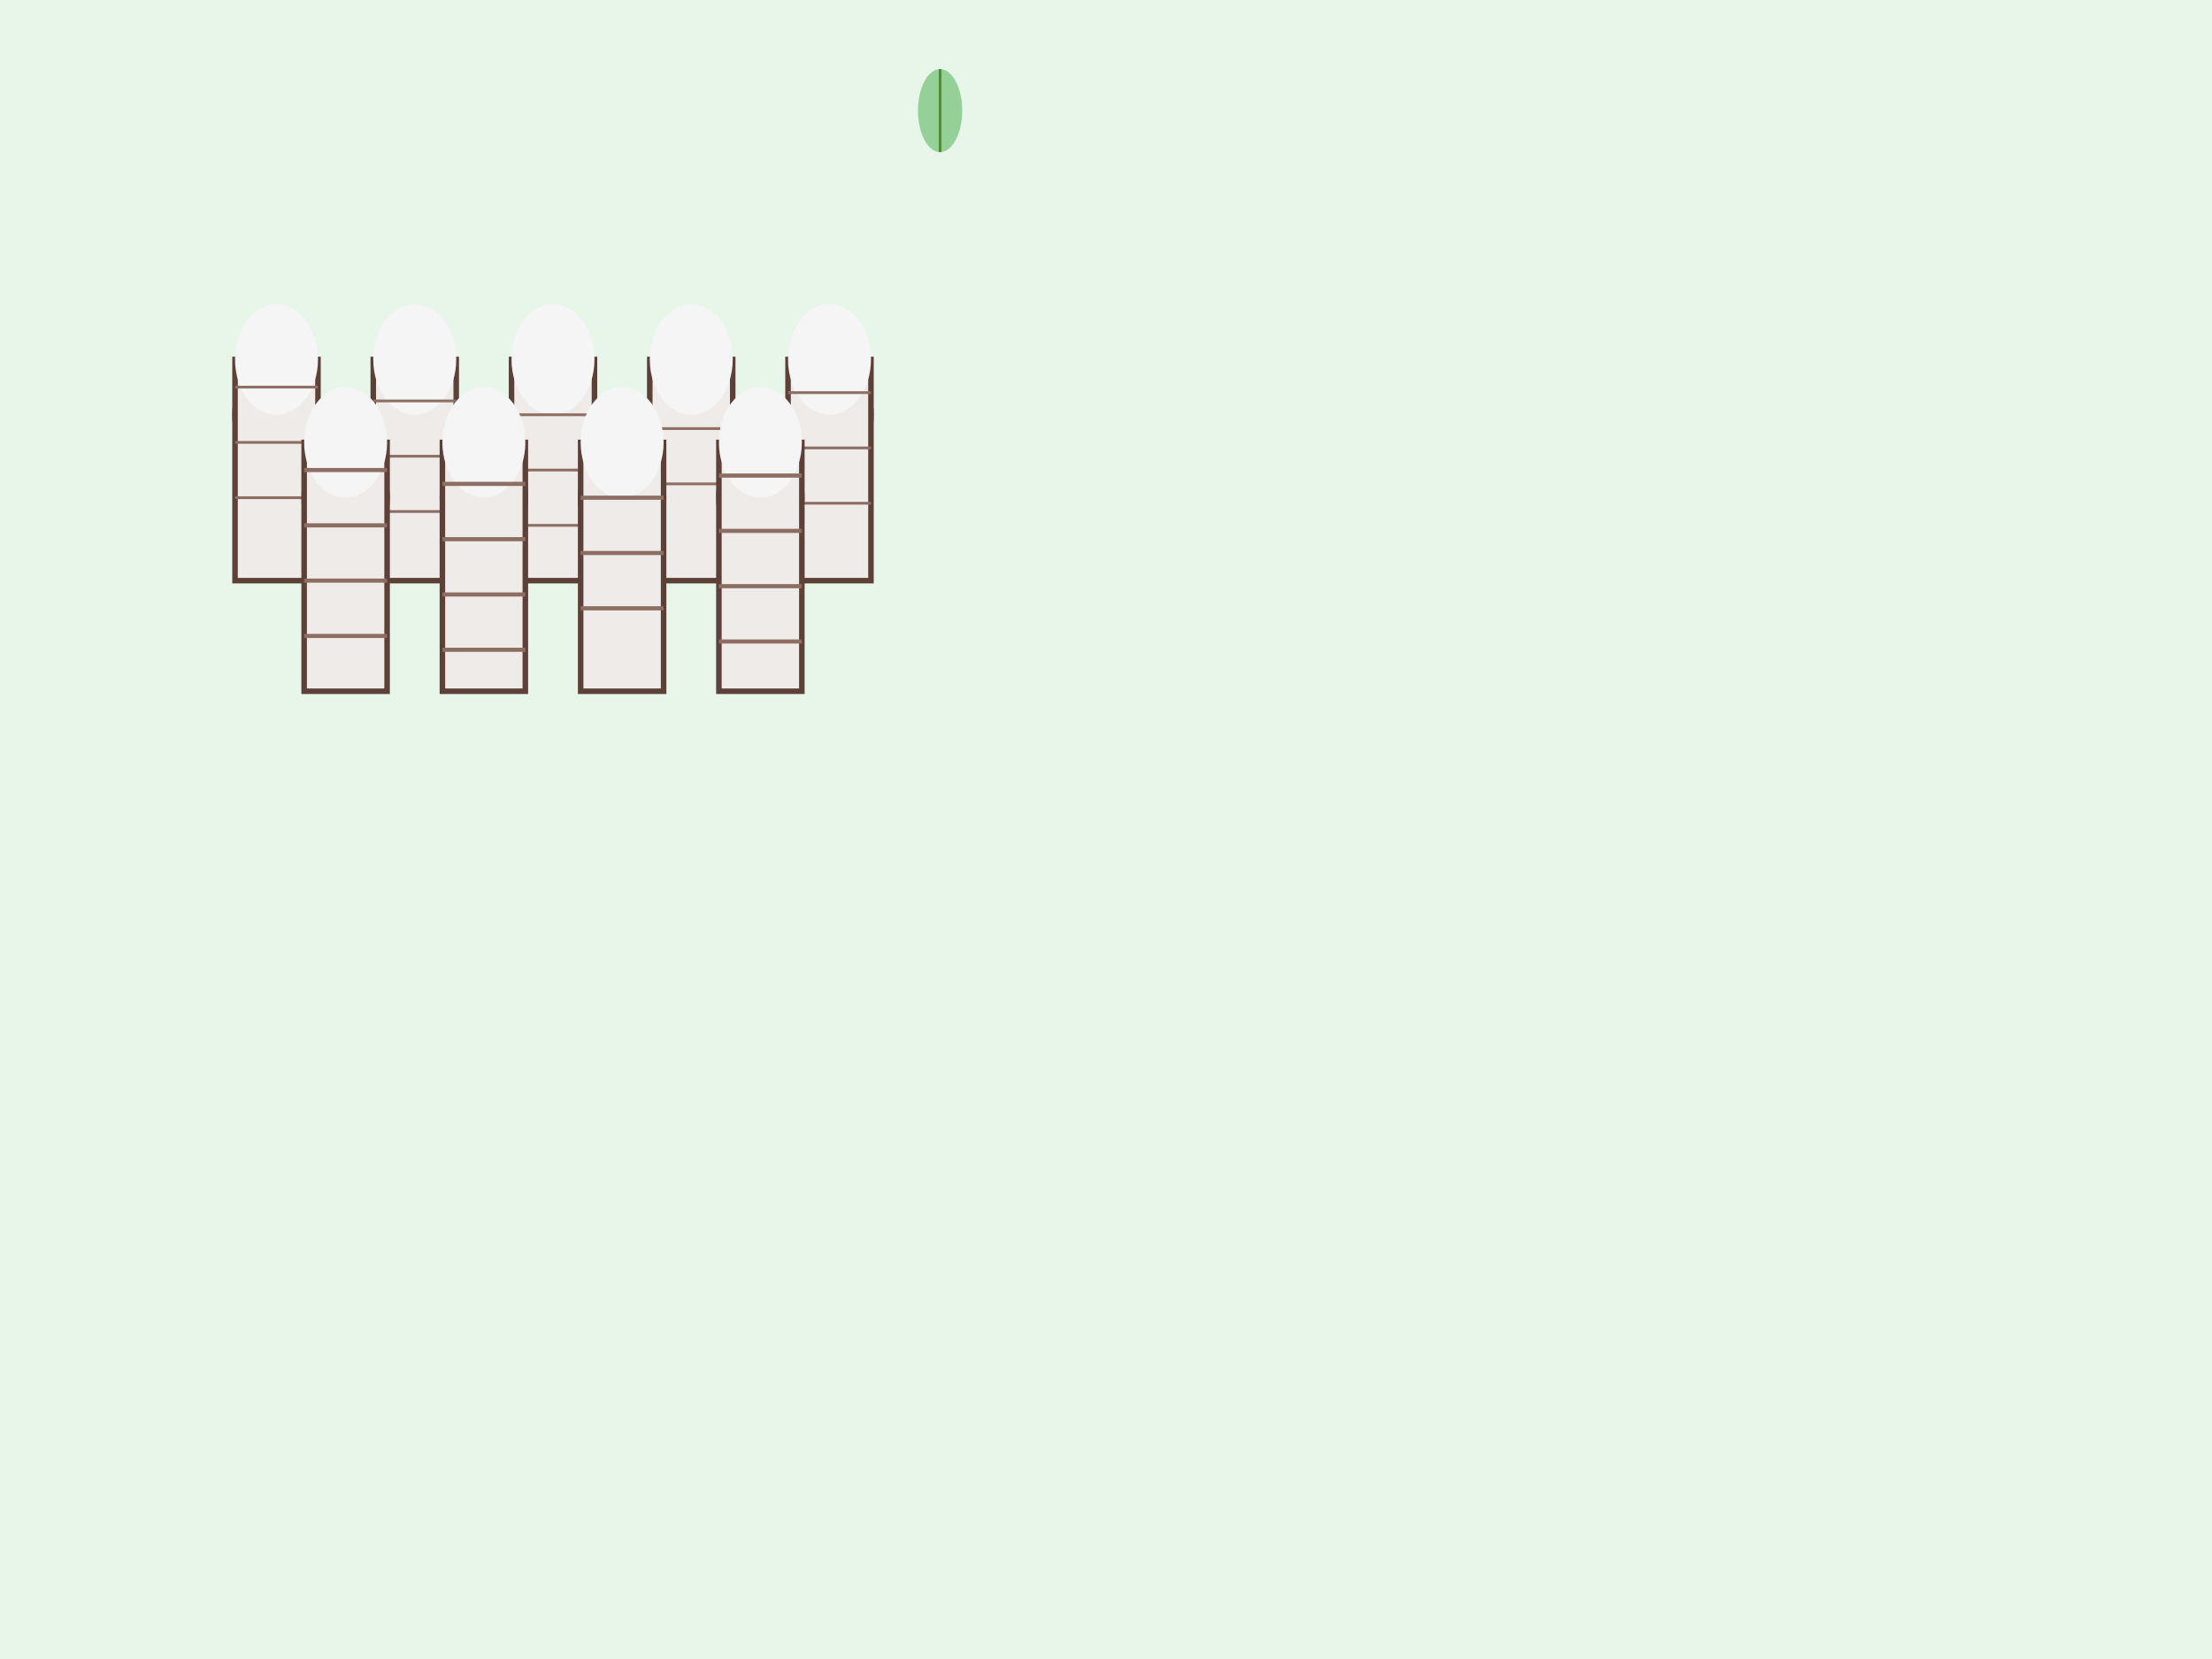
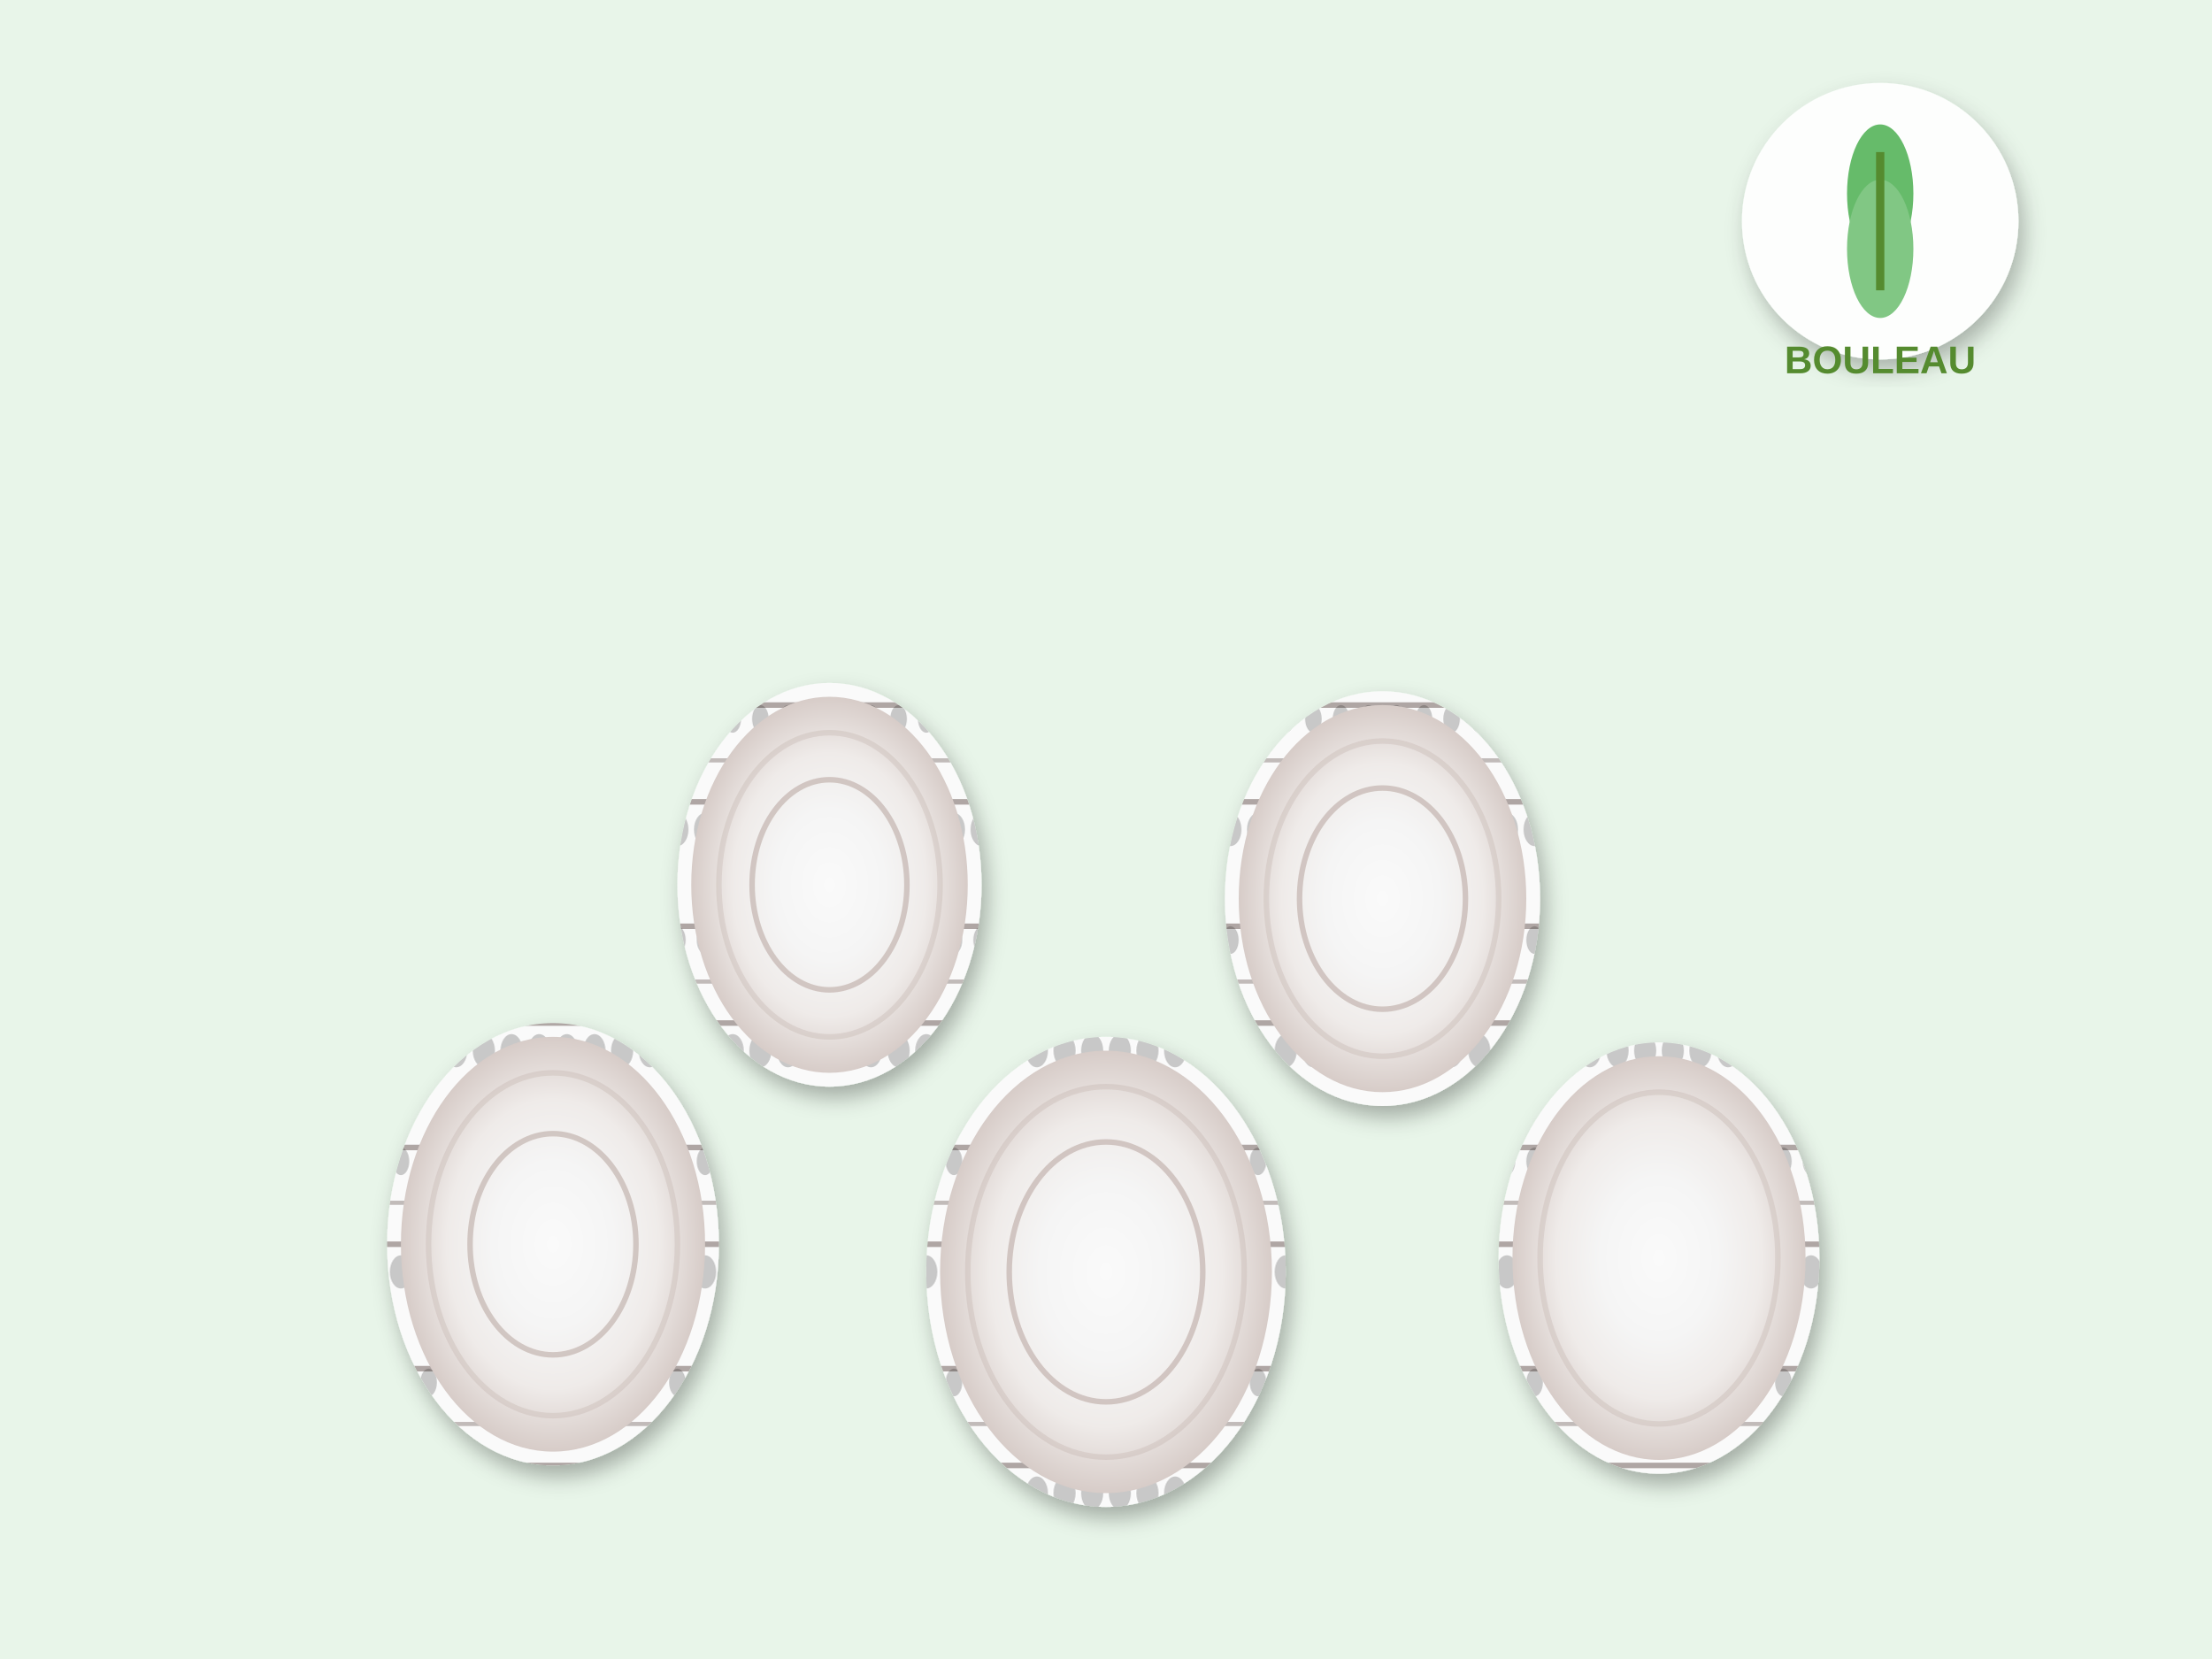
<svg xmlns="http://www.w3.org/2000/svg" width="800" height="600">
  <defs>
-     <radialGradient id="birchGradient" cx="50%" cy="30%">
-       <stop offset="0%" style="stop-color:#ffffff;stop-opacity:1" />
-       <stop offset="100%" style="stop-color:#d7ccc8;stop-opacity:1" />
+     <radialGradient id="birchEnd">
+       <stop offset="0%" stop-color="#fafafa" />
+       <stop offset="40%" stop-color="#f5f5f5" />
+       <stop offset="70%" stop-color="#efebe9" />
+       <stop offset="100%" stop-color="#d7ccc8" />
    </radialGradient>
-     <radialGradient id="birchEnd" cx="50%" cy="50%">
-       <stop offset="0%" style="stop-color:#fafafa;stop-opacity:1" />
-       <stop offset="60%" style="stop-color:#efebe9;stop-opacity:1" />
-       <stop offset="100%" style="stop-color:#d7ccc8;stop-opacity:1" />
-     </radialGradient>
-     <pattern id="birchBark" patternUnits="userSpaceOnUse" width="60" height="20">
-       <rect width="60" height="20" fill="#fafafa" />
-       <line x1="0" y1="10" x2="60" y2="10" stroke="#000" stroke-width="2" opacity="0.3" />
-       <line x1="0" y1="15" x2="60" y2="15" stroke="#000" stroke-width="1" opacity="0.2" />
-       <ellipse cx="15" cy="10" rx="8" ry="4" fill="#000" opacity="0.15" />
-       <ellipse cx="45" cy="12" rx="6" ry="3" fill="#000" opacity="0.15" />
+     <pattern id="birchBark" x="0" y="0" width="10" height="80" patternUnits="userSpaceOnUse">
+       <rect width="10" height="80" fill="#fafafa" />
+       <line x1="0" y1="15" x2="10" y2="15" stroke="#3e2723" stroke-width="2" opacity="0.4" />
+       <line x1="0" y1="35" x2="10" y2="35" stroke="#3e2723" stroke-width="1.5" opacity="0.3" />
+       <line x1="0" y1="50" x2="10" y2="50" stroke="#3e2723" stroke-width="2" opacity="0.4" />
+       <ellipse cx="5" cy="20" rx="3" ry="5" fill="#000" opacity="0.2" />
+       <ellipse cx="5" cy="60" rx="4" ry="6" fill="#000" opacity="0.2" />
    </pattern>
    <filter id="shadow">
      <feGaussianBlur in="SourceAlpha" stdDeviation="4" />
-       <feOffset dx="2" dy="4" result="offsetblur" />
+       <feOffset dx="2" dy="4" />
      <feComponentTransfer>
        <feFuncA type="linear" slope="0.3" />
      </feComponentTransfer>
      <feMerge>
        <feMergeNode />
        <feMergeNode in="SourceGraphic" />
      </feMerge>
    </filter>
  </defs>
  <rect width="800" height="600" fill="#e8f5e9" />
-   <g>
-     <ellipse cx="100" cy="150" rx="15" ry="20" fill="#d7ccc8" stroke="#5d4037" stroke-width="2" />
-     <rect x="85" y="130" width="30" height="80" fill="#efebe9" stroke="#5d4037" stroke-width="2" />
-     <ellipse cx="100" cy="130" rx="15" ry="20" fill="#f5f5f5" />
-     <line x1="85" y1="140" x2="115" y2="140" stroke="#8d6e63" stroke-width="1" />
-     <line x1="85" y1="160" x2="115" y2="160" stroke="#8d6e63" stroke-width="1" />
-     <line x1="85" y1="180" x2="115" y2="180" stroke="#8d6e63" stroke-width="1" />
-     <ellipse cx="150" cy="150" rx="15" ry="20" fill="#d7ccc8" stroke="#5d4037" stroke-width="2" />
-     <rect x="135" y="130" width="30" height="80" fill="#efebe9" stroke="#5d4037" stroke-width="2" />
-     <ellipse cx="150" cy="130" rx="15" ry="20" fill="#f5f5f5" />
-     <line x1="135" y1="145" x2="165" y2="145" stroke="#8d6e63" stroke-width="1" />
-     <line x1="135" y1="165" x2="165" y2="165" stroke="#8d6e63" stroke-width="1" />
-     <line x1="135" y1="185" x2="165" y2="185" stroke="#8d6e63" stroke-width="1" />
-     <ellipse cx="200" cy="150" rx="15" ry="20" fill="#d7ccc8" stroke="#5d4037" stroke-width="2" />
-     <rect x="185" y="130" width="30" height="80" fill="#efebe9" stroke="#5d4037" stroke-width="2" />
-     <ellipse cx="200" cy="130" rx="15" ry="20" fill="#f5f5f5" />
-     <line x1="185" y1="150" x2="215" y2="150" stroke="#8d6e63" stroke-width="1" />
-     <line x1="185" y1="170" x2="215" y2="170" stroke="#8d6e63" stroke-width="1" />
-     <line x1="185" y1="190" x2="215" y2="190" stroke="#8d6e63" stroke-width="1" />
-     <ellipse cx="250" cy="150" rx="15" ry="20" fill="#d7ccc8" stroke="#5d4037" stroke-width="2" />
-     <rect x="235" y="130" width="30" height="80" fill="#efebe9" stroke="#5d4037" stroke-width="2" />
-     <ellipse cx="250" cy="130" rx="15" ry="20" fill="#f5f5f5" />
-     <line x1="235" y1="155" x2="265" y2="155" stroke="#8d6e63" stroke-width="1" />
-     <line x1="235" y1="175" x2="265" y2="175" stroke="#8d6e63" stroke-width="1" />
-     <ellipse cx="300" cy="150" rx="15" ry="20" fill="#d7ccc8" stroke="#5d4037" stroke-width="2" />
-     <rect x="285" y="130" width="30" height="80" fill="#efebe9" stroke="#5d4037" stroke-width="2" />
-     <ellipse cx="300" cy="130" rx="15" ry="20" fill="#f5f5f5" />
-     <line x1="285" y1="142" x2="315" y2="142" stroke="#8d6e63" stroke-width="1" />
-     <line x1="285" y1="162" x2="315" y2="162" stroke="#8d6e63" stroke-width="1" />
-     <line x1="285" y1="182" x2="315" y2="182" stroke="#8d6e63" stroke-width="1" />
-     <ellipse cx="125" cy="180" rx="15" ry="20" fill="#d7ccc8" stroke="#5d4037" stroke-width="2" />
-     <rect x="110" y="160" width="30" height="90" fill="#efebe9" stroke="#5d4037" stroke-width="2" />
-     <ellipse cx="125" cy="160" rx="15" ry="20" fill="#f5f5f5" />
-     <line x1="110" y1="170" x2="140" y2="170" stroke="#8d6e63" stroke-width="1.5" />
-     <line x1="110" y1="190" x2="140" y2="190" stroke="#8d6e63" stroke-width="1.5" />
-     <line x1="110" y1="210" x2="140" y2="210" stroke="#8d6e63" stroke-width="1.5" />
-     <line x1="110" y1="230" x2="140" y2="230" stroke="#8d6e63" stroke-width="1.5" />
-     <ellipse cx="175" cy="180" rx="15" ry="20" fill="#d7ccc8" stroke="#5d4037" stroke-width="2" />
-     <rect x="160" y="160" width="30" height="90" fill="#efebe9" stroke="#5d4037" stroke-width="2" />
-     <ellipse cx="175" cy="160" rx="15" ry="20" fill="#f5f5f5" />
-     <line x1="160" y1="175" x2="190" y2="175" stroke="#8d6e63" stroke-width="1.5" />
-     <line x1="160" y1="195" x2="190" y2="195" stroke="#8d6e63" stroke-width="1.5" />
-     <line x1="160" y1="215" x2="190" y2="215" stroke="#8d6e63" stroke-width="1.5" />
-     <line x1="160" y1="235" x2="190" y2="235" stroke="#8d6e63" stroke-width="1.5" />
-     <ellipse cx="225" cy="180" rx="15" ry="20" fill="#d7ccc8" stroke="#5d4037" stroke-width="2" />
-     <rect x="210" y="160" width="30" height="90" fill="#efebe9" stroke="#5d4037" stroke-width="2" />
-     <ellipse cx="225" cy="160" rx="15" ry="20" fill="#f5f5f5" />
-     <line x1="210" y1="180" x2="240" y2="180" stroke="#8d6e63" stroke-width="1.5" />
-     <line x1="210" y1="200" x2="240" y2="200" stroke="#8d6e63" stroke-width="1.5" />
-     <line x1="210" y1="220" x2="240" y2="220" stroke="#8d6e63" stroke-width="1.5" />
-     <ellipse cx="275" cy="180" rx="15" ry="20" fill="#d7ccc8" stroke="#5d4037" stroke-width="2" />
-     <rect x="260" y="160" width="30" height="90" fill="#efebe9" stroke="#5d4037" stroke-width="2" />
-     <ellipse cx="275" cy="160" rx="15" ry="20" fill="#f5f5f5" />
-     <line x1="260" y1="172" x2="290" y2="172" stroke="#8d6e63" stroke-width="1.5" />
-     <line x1="260" y1="192" x2="290" y2="192" stroke="#8d6e63" stroke-width="1.5" />
-     <line x1="260" y1="212" x2="290" y2="212" stroke="#8d6e63" stroke-width="1.5" />
-     <line x1="260" y1="232" x2="290" y2="232" stroke="#8d6e63" stroke-width="1.5" />
+   <g filter="url(#shadow)">
+     <ellipse cx="200" cy="450" rx="60" ry="80" fill="url(#birchBark)" />
+     <ellipse cx="200" cy="450" rx="55" ry="75" fill="url(#birchEnd)" />
+     <ellipse cx="200" cy="450" rx="45" ry="62" fill="none" stroke="#bcaaa4" stroke-width="2" opacity="0.3" />
+     <ellipse cx="200" cy="450" rx="30" ry="40" fill="none" stroke="#a1887f" stroke-width="2" opacity="0.4" />
+     <ellipse cx="400" cy="460" rx="65" ry="85" fill="url(#birchBark)" />
+     <ellipse cx="400" cy="460" rx="60" ry="80" fill="url(#birchEnd)" />
+     <ellipse cx="400" cy="460" rx="50" ry="67" fill="none" stroke="#bcaaa4" stroke-width="2" opacity="0.3" />
+     <ellipse cx="400" cy="460" rx="35" ry="47" fill="none" stroke="#a1887f" stroke-width="2" opacity="0.4" />
+     <ellipse cx="600" cy="455" rx="58" ry="78" fill="url(#birchBark)" />
+     <ellipse cx="600" cy="455" rx="53" ry="73" fill="url(#birchEnd)" />
+     <ellipse cx="600" cy="455" rx="43" ry="60" fill="none" stroke="#bcaaa4" stroke-width="2" opacity="0.3" />
+     <ellipse cx="300" cy="320" rx="55" ry="73" fill="url(#birchBark)" />
+     <ellipse cx="300" cy="320" rx="50" ry="68" fill="url(#birchEnd)" />
+     <ellipse cx="300" cy="320" rx="40" ry="55" fill="none" stroke="#bcaaa4" stroke-width="2" opacity="0.3" />
+     <ellipse cx="300" cy="320" rx="28" ry="38" fill="none" stroke="#a1887f" stroke-width="2" opacity="0.4" />
+     <ellipse cx="500" cy="325" rx="57" ry="75" fill="url(#birchBark)" />
+     <ellipse cx="500" cy="325" rx="52" ry="70" fill="url(#birchEnd)" />
+     <ellipse cx="500" cy="325" rx="42" ry="57" fill="none" stroke="#bcaaa4" stroke-width="2" opacity="0.3" />
+     <ellipse cx="500" cy="325" rx="30" ry="40" fill="none" stroke="#a1887f" stroke-width="2" opacity="0.4" />
  </g>
-   <g transform="translate(340, 40)">
-     <ellipse cx="0" cy="0" rx="8" ry="15" fill="#81c784" opacity="0.8" />
-     <line x1="0" y1="-15" x2="0" y2="15" stroke="#558b2f" stroke-width="1" />
+   <g transform="translate(680, 80)">
+     <circle r="50" fill="#fff" opacity="0.9" filter="url(#shadow)" />
+     <ellipse cy="-10" rx="12" ry="25" fill="#66bb6a" />
+     <ellipse cy="10" rx="12" ry="25" fill="#81c784" />
+     <line y1="-25" y2="25" stroke="#558b2f" stroke-width="3" />
+     <text y="55" font-family="Arial" font-size="14" font-weight="bold" text-anchor="middle" fill="#558b2f">BOULEAU</text>
  </g>
</svg>
